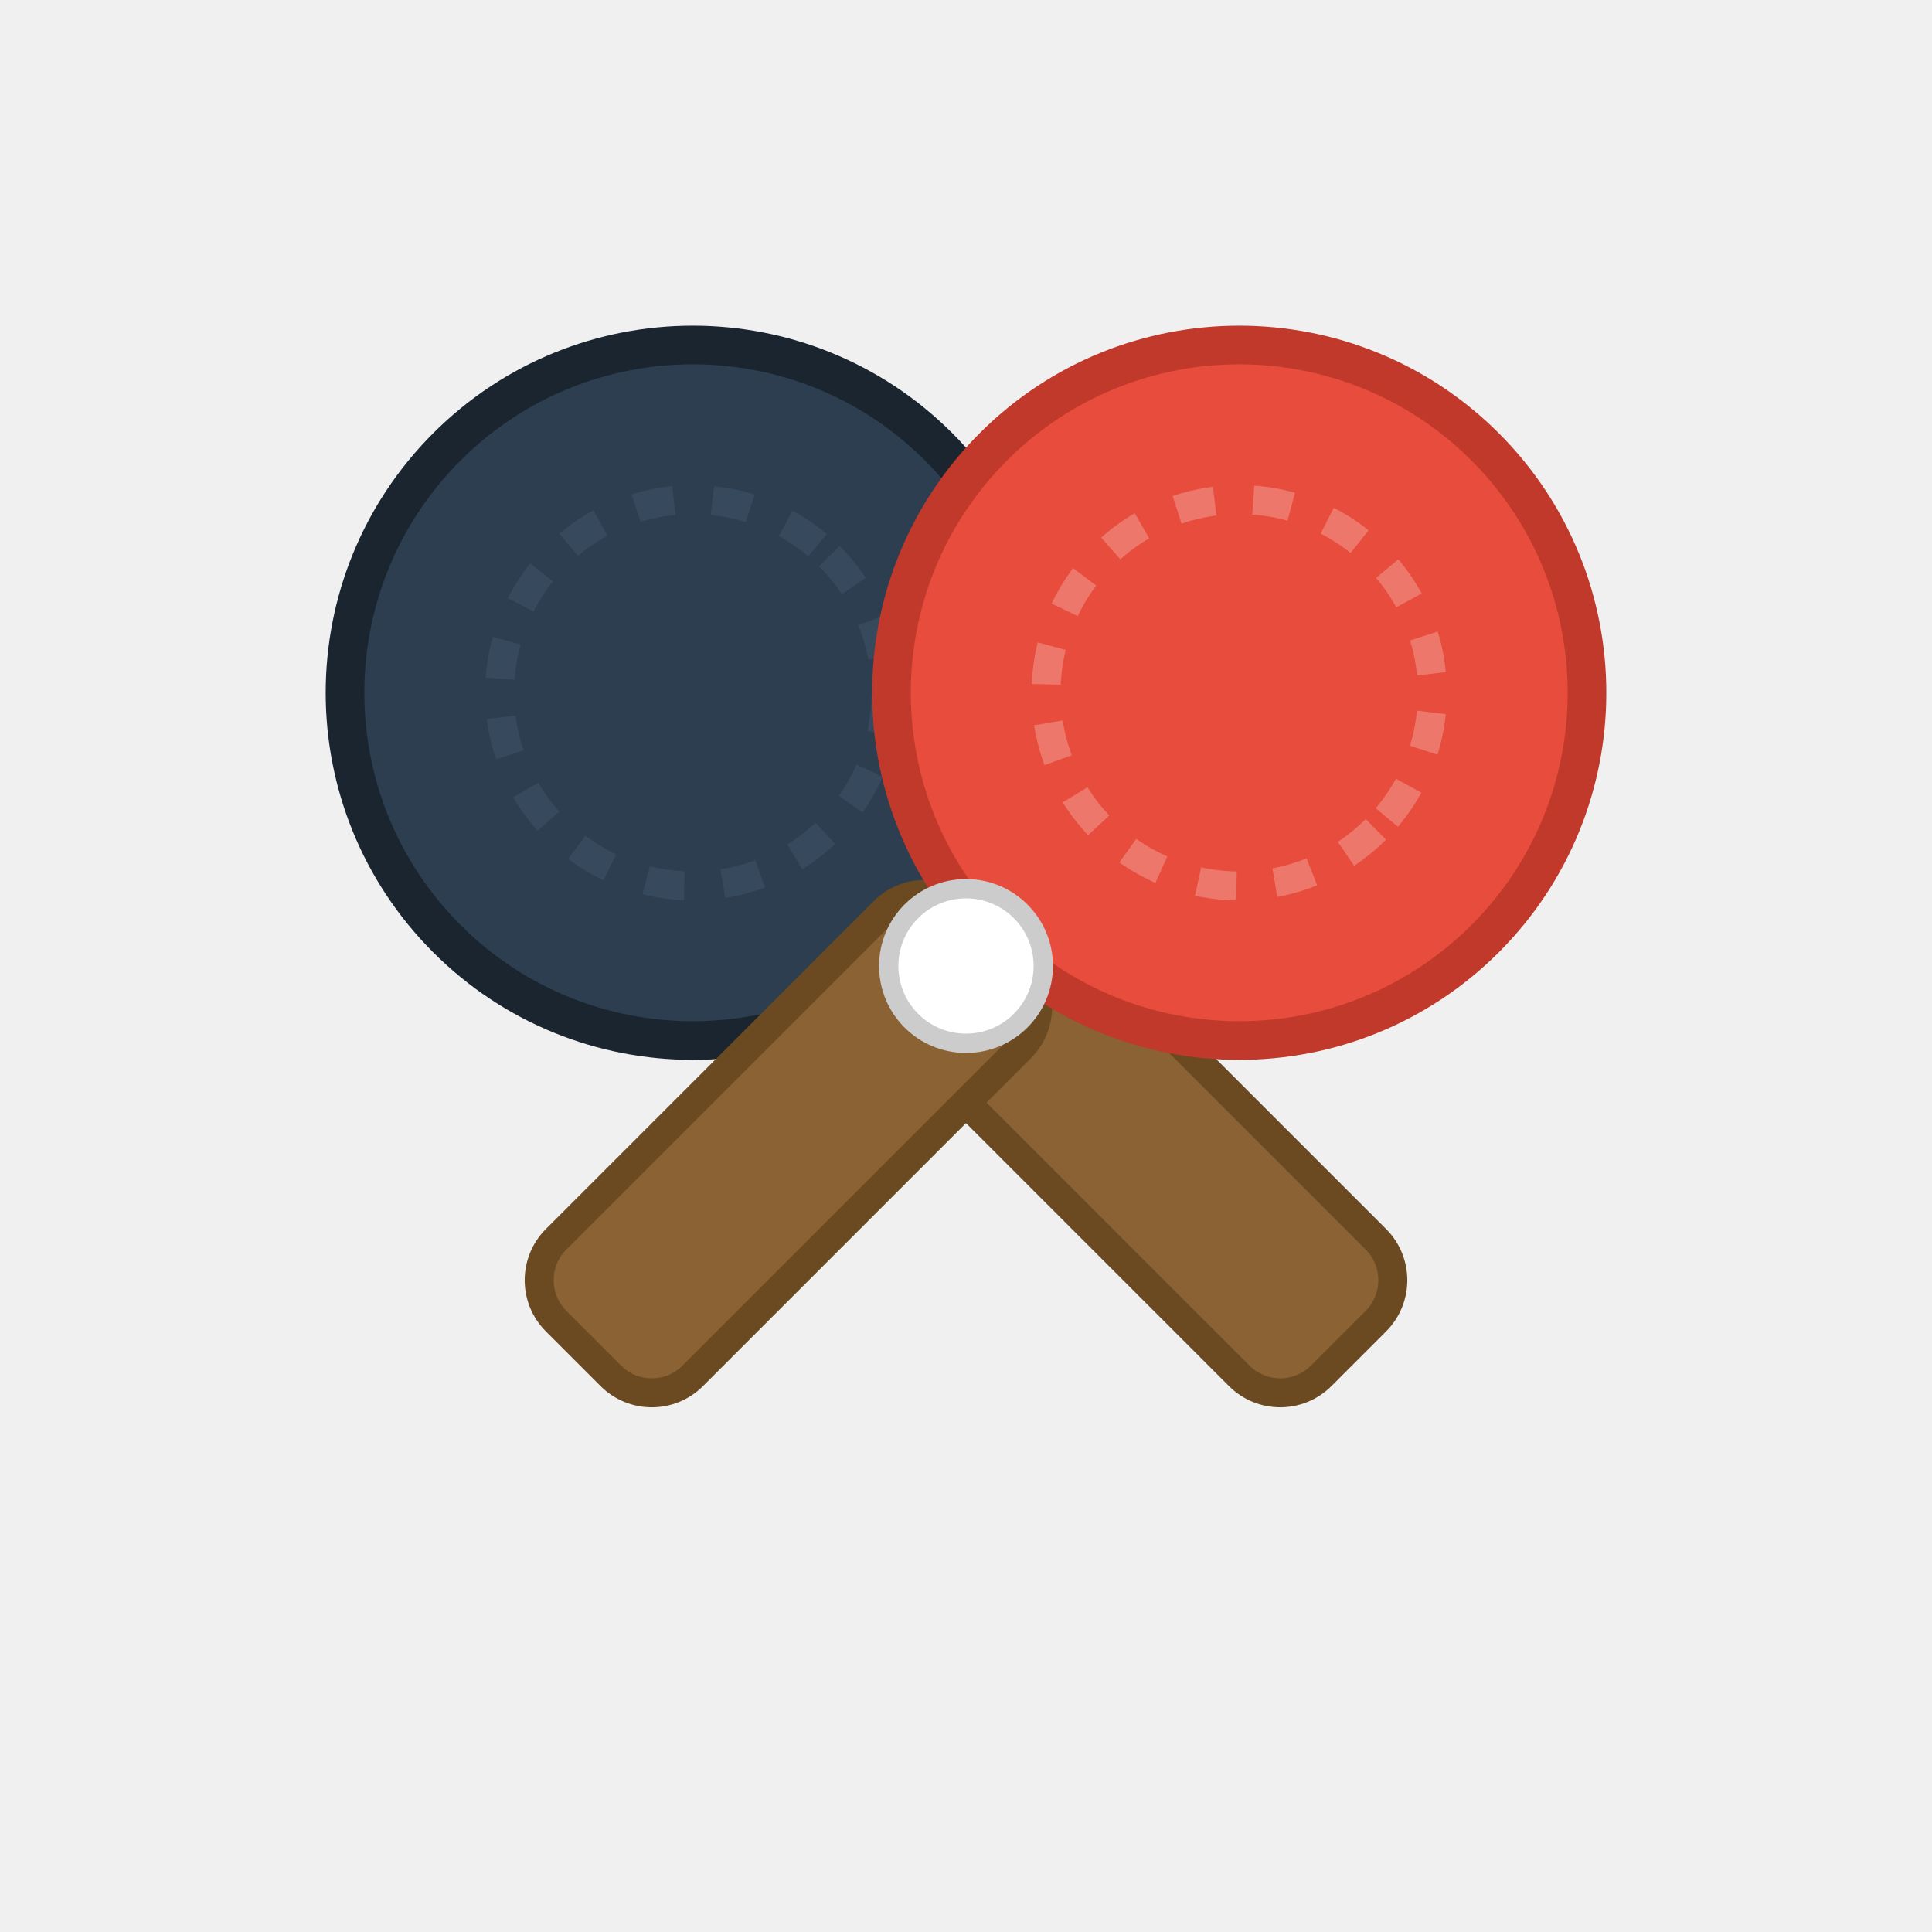
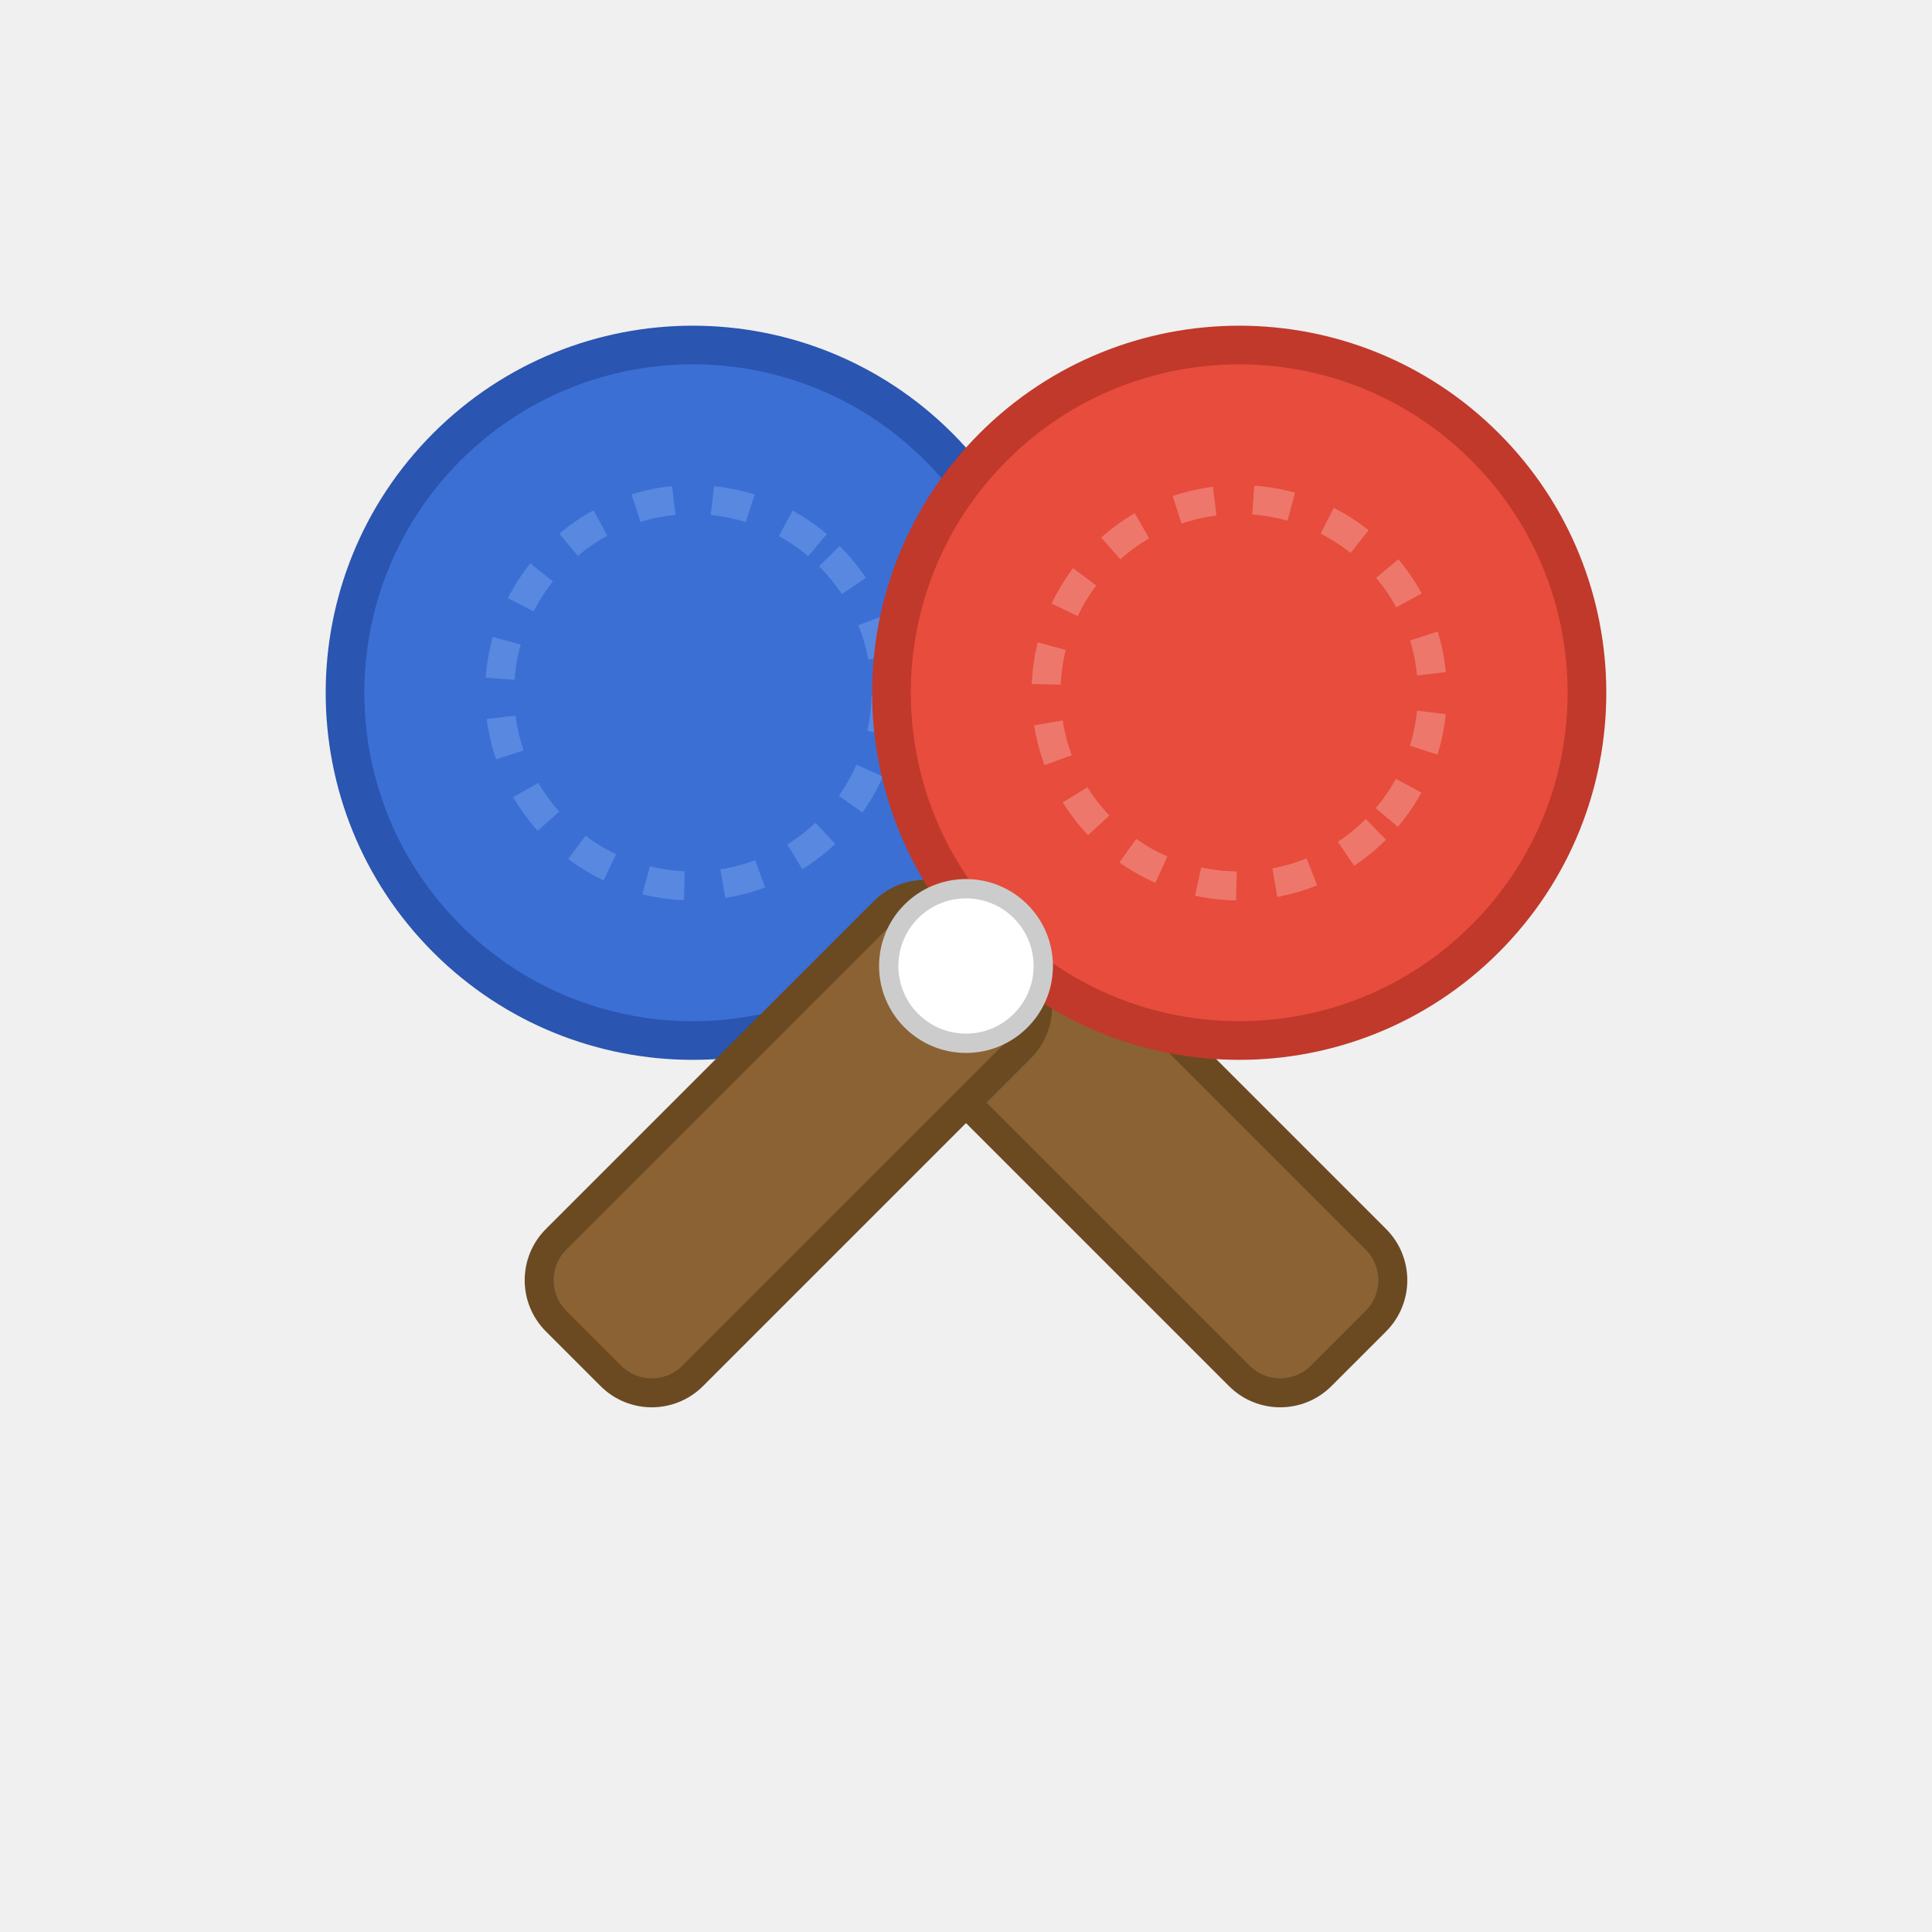
<svg xmlns="http://www.w3.org/2000/svg" viewBox="0 0 100 100" width="100" height="100">
  <g transform="translate(50,50) rotate(-45)">
    <rect x="-5" y="-2" width="10" height="30" rx="3" fill="#8B6233" stroke="#6B4A22" stroke-width="1.5" />
-     <circle cx="0" cy="-20" r="18" fill="#2C3E50" stroke="#1A252F" stroke-width="2" />
-     <circle cx="0" cy="-20" r="10" fill="none" stroke="#3D5166" stroke-width="1.5" stroke-dasharray="2 2" opacity="0.6" />
+     <circle cx="0" cy="-20" r="18" fill="#3B6FD4" stroke="#2A55B0" stroke-width="2" />
+     <circle cx="0" cy="-20" r="10" fill="none" stroke="#6A99E8" stroke-width="1.5" stroke-dasharray="2 2" opacity="0.6" />
  </g>
  <g transform="translate(50,50) rotate(45)">
    <rect x="-5" y="-2" width="10" height="30" rx="3" fill="#8B6233" stroke="#6B4A22" stroke-width="1.5" />
    <circle cx="0" cy="-20" r="18" fill="#E74C3C" stroke="#C0392B" stroke-width="2" />
    <circle cx="0" cy="-20" r="10" fill="none" stroke="#F1948A" stroke-width="1.5" stroke-dasharray="2 2" opacity="0.6" />
  </g>
  <circle cx="50" cy="50" r="4" fill="white" stroke="#CCCCCC" stroke-width="1" />
</svg>
